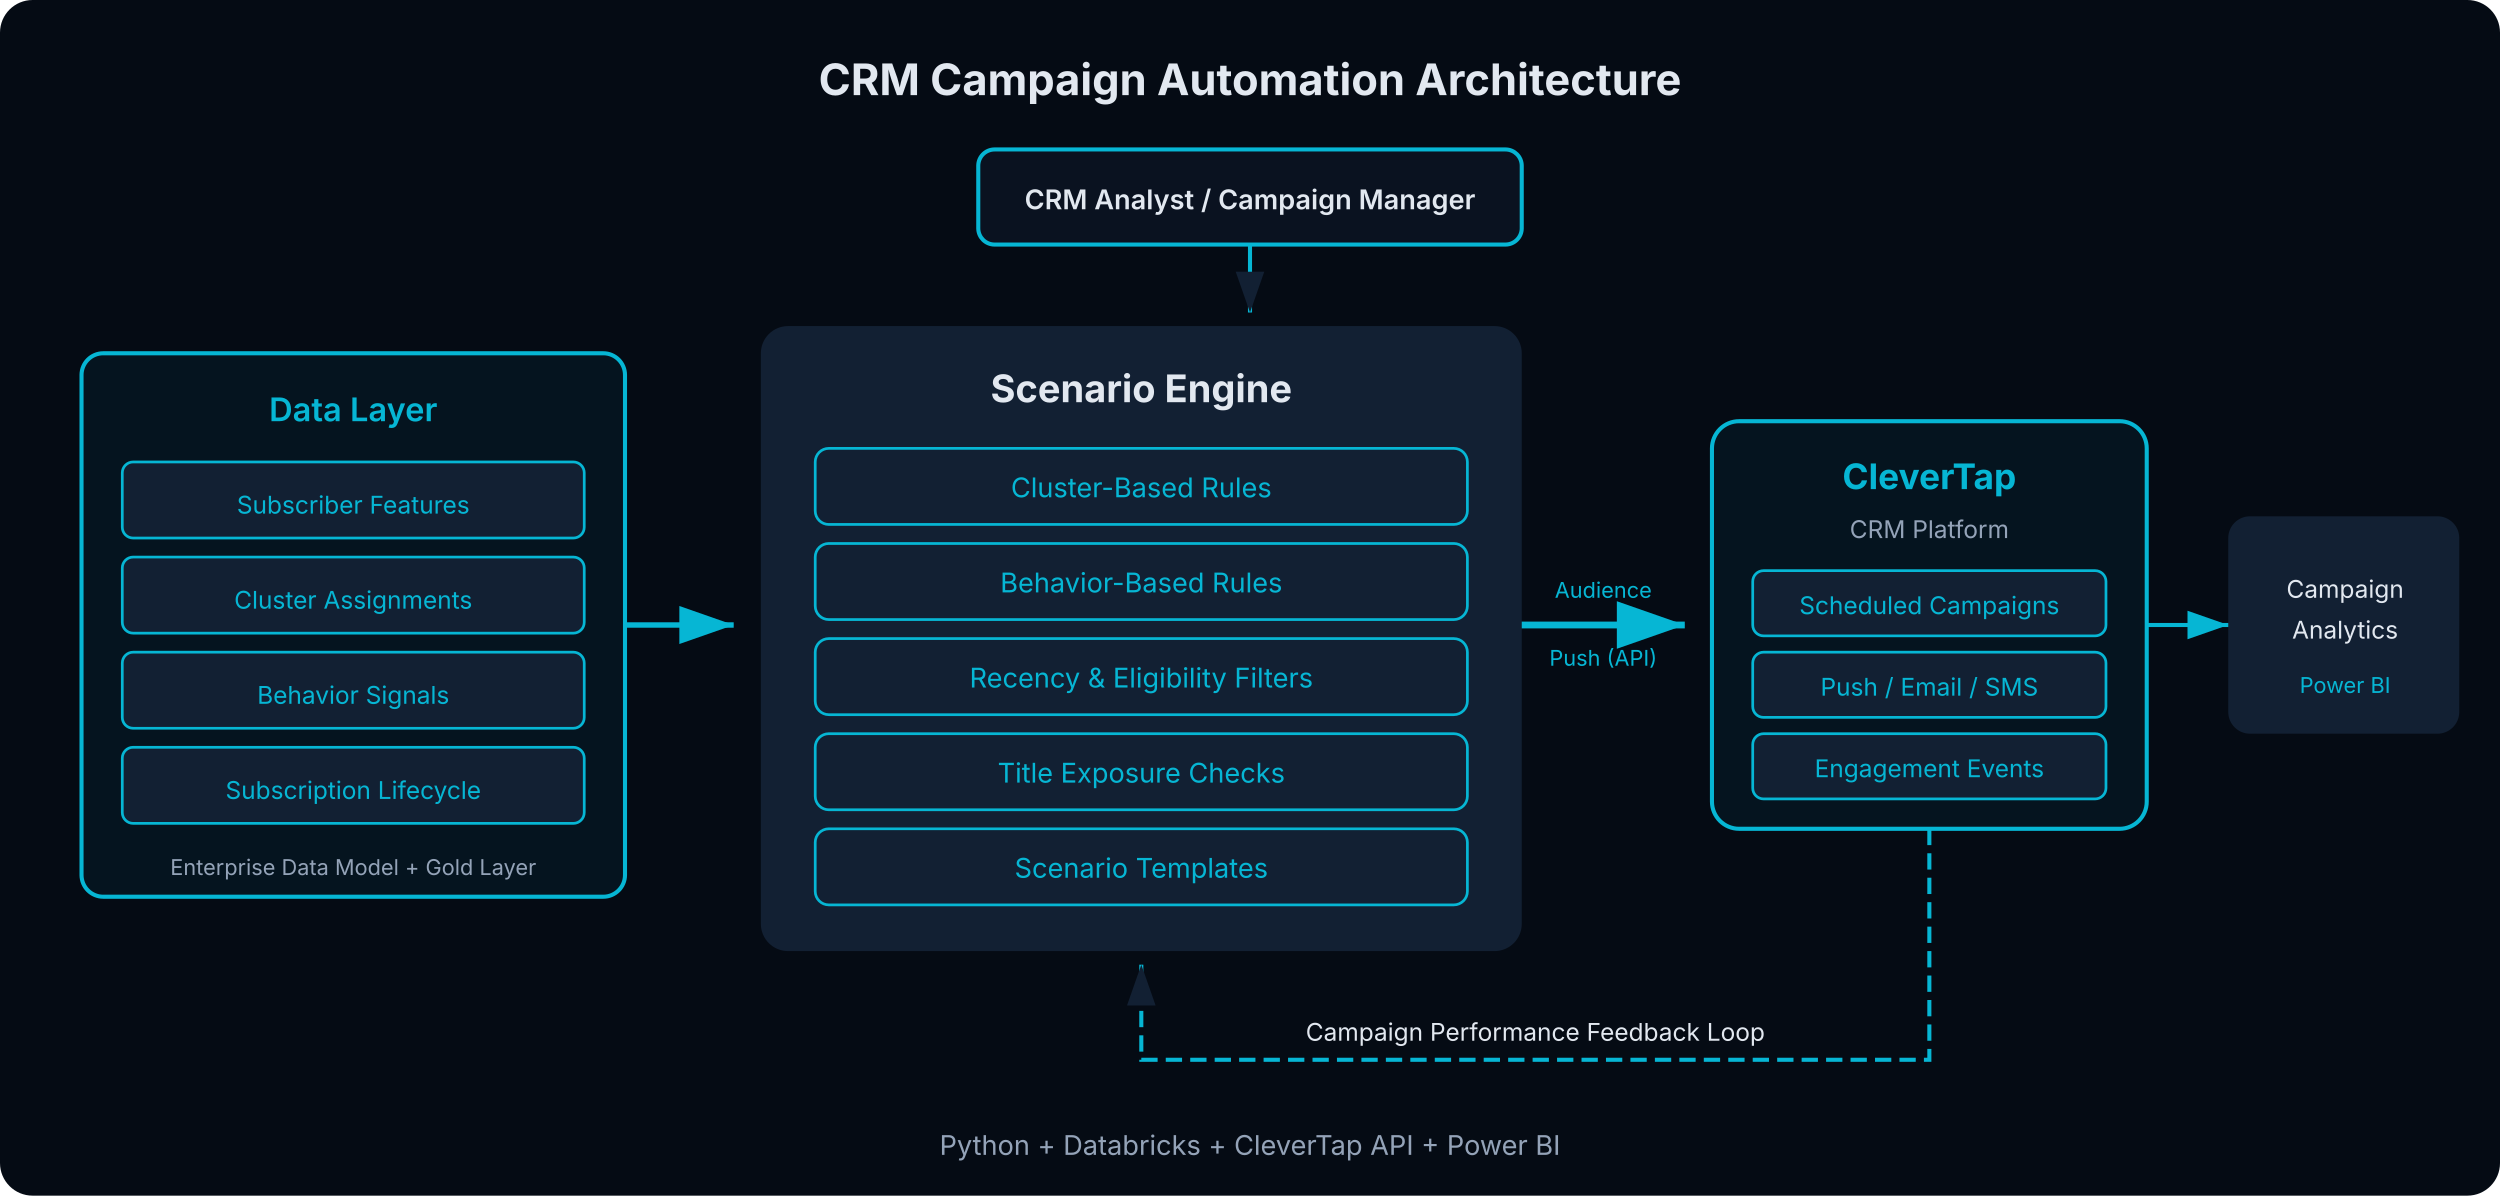
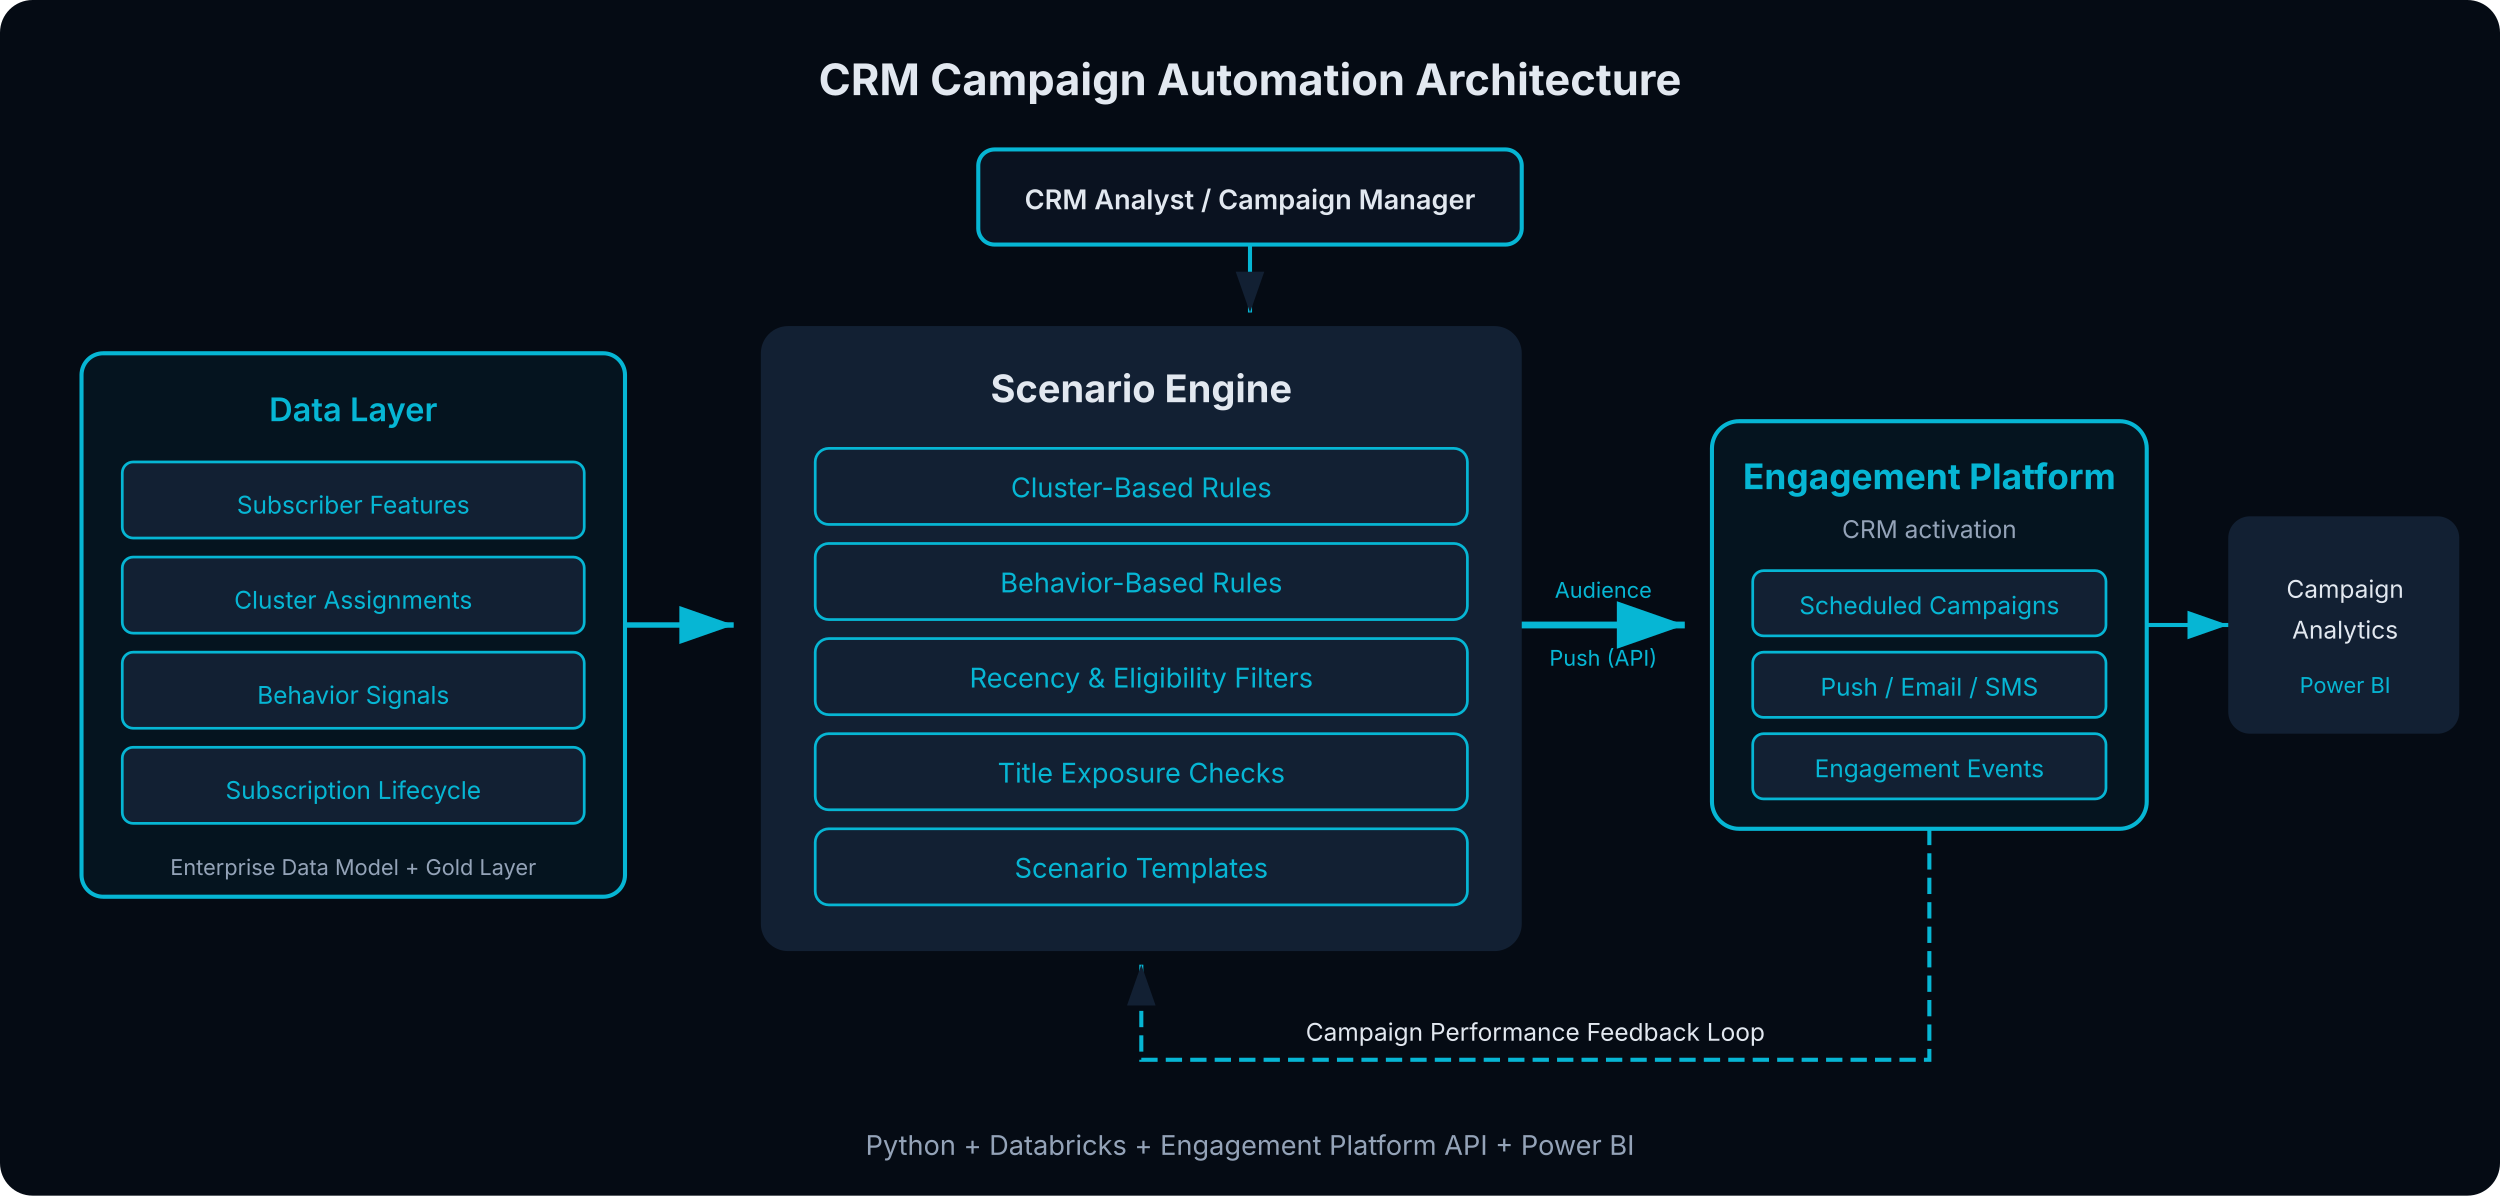
<svg xmlns="http://www.w3.org/2000/svg" viewBox="0 0 920 440" font-family="Inter, system-ui, sans-serif">
  <defs>
    <marker id="a1" markerWidth="10" markerHeight="7" refX="10" refY="3.5" orient="auto">
      <polygon points="0 0, 10 3.5, 0 7" fill="#06B6D4" />
    </marker>
    <marker id="a2" markerWidth="10" markerHeight="7" refX="10" refY="3.5" orient="auto">
      <polygon points="0 0, 10 3.5, 0 7" fill="#122033" />
    </marker>
  </defs>
  <rect width="920" height="440" rx="12" fill="#050B14" />
  <text x="460" y="35" text-anchor="middle" font-size="16" font-weight="700" fill="#E2E8F0">CRM Campaign Automation Architecture</text>
  <rect x="360" y="55" width="200" height="35" rx="6" stroke-width="1.5" fill="#0A1220" stroke="#06B6D4" />
  <text x="460" y="77" text-anchor="middle" font-size="10" font-weight="600" fill="#E2E8F0">CRM Analyst / Campaign Manager</text>
  <line x1="460" y1="90" x2="460" y2="115" stroke-width="1.5" marker-end="url(#a2)" stroke="#06B6D4" />
  <rect x="30" y="130" width="200" height="200" rx="8" fill="rgba(6,182,212,0.06)" stroke="#06B6D4" stroke-width="1.5" />
  <text x="130" y="155" text-anchor="middle" font-size="12" font-weight="600" fill="#06B6D4">Data Layer</text>
  <rect x="45" y="170" width="170" height="28" rx="4" stroke-width="1" fill="#122033" stroke="#06B6D4" />
  <text x="130" y="189" text-anchor="middle" font-size="9" fill="#06B6D4">Subscriber Features</text>
  <rect x="45" y="205" width="170" height="28" rx="4" stroke-width="1" fill="#122033" stroke="#06B6D4" />
  <text x="130" y="224" text-anchor="middle" font-size="9" fill="#06B6D4">Cluster Assignments</text>
  <rect x="45" y="240" width="170" height="28" rx="4" stroke-width="1" fill="#122033" stroke="#06B6D4" />
  <text x="130" y="259" text-anchor="middle" font-size="9" fill="#06B6D4">Behavior Signals</text>
  <rect x="45" y="275" width="170" height="28" rx="4" stroke-width="1" fill="#122033" stroke="#06B6D4" />
  <text x="130" y="294" text-anchor="middle" font-size="9" fill="#06B6D4">Subscription Lifecycle</text>
  <rect x="45" y="310" width="170" height="14" rx="3" fill="none" />
  <text x="130" y="322" text-anchor="middle" font-size="8" fill="#94A3B8">Enterprise Data Model + Gold Layer</text>
  <line x1="230" y1="230" x2="270" y2="230" stroke-width="2" marker-end="url(#a1)" stroke="#06B6D4" />
  <rect x="280" y="120" width="280" height="230" rx="10" fill="#122033" />
  <text x="420" y="148" text-anchor="middle" font-size="14" font-weight="700" fill="#E2E8F0">Scenario Engine</text>
  <rect x="300" y="165" width="240" height="28" rx="5" stroke-width="1" fill="#122033" stroke="#06B6D4" />
  <text x="420" y="183" text-anchor="middle" font-size="10" fill="#06B6D4">Cluster-Based Rules</text>
  <rect x="300" y="200" width="240" height="28" rx="5" stroke-width="1" fill="#122033" stroke="#06B6D4" />
  <text x="420" y="218" text-anchor="middle" font-size="10" fill="#06B6D4">Behavior-Based Rules</text>
  <rect x="300" y="235" width="240" height="28" rx="5" stroke-width="1" fill="#122033" stroke="#06B6D4" />
  <text x="420" y="253" text-anchor="middle" font-size="10" fill="#06B6D4">Recency &amp; Eligibility Filters</text>
  <rect x="300" y="270" width="240" height="28" rx="5" stroke-width="1" fill="#122033" stroke="#06B6D4" />
  <text x="420" y="288" text-anchor="middle" font-size="10" fill="#06B6D4">Title Exposure Checks</text>
  <rect x="300" y="305" width="240" height="28" rx="5" stroke-width="1" fill="#122033" stroke="#06B6D4" />
  <text x="420" y="323" text-anchor="middle" font-size="10" fill="#06B6D4">Scenario Templates</text>
  <line x1="560" y1="230" x2="620" y2="230" stroke-width="2.5" marker-end="url(#a1)" stroke="#06B6D4" />
  <text x="590" y="220" text-anchor="middle" font-size="8" fill="#06B6D4">Audience</text>
  <text x="590" y="245" text-anchor="middle" font-size="8" fill="#06B6D4">Push (API)</text>
  <rect x="630" y="155" width="160" height="150" rx="10" fill="rgba(6,182,212,0.06)" stroke="#06B6D4" stroke-width="1.5" />
-   <text x="710" y="180" text-anchor="middle" font-size="13" font-weight="700" fill="#06B6D4">CleverTap</text>
-   <text x="710" y="198" text-anchor="middle" font-size="9" fill="#94A3B8">CRM Platform</text>
+   <text x="710" y="180" text-anchor="middle" font-size="13" font-weight="700" fill="#06B6D4">Engagement Platform</text>
+   <text x="710" y="198" text-anchor="middle" font-size="9" fill="#94A3B8">CRM activation</text>
  <rect x="645" y="210" width="130" height="24" rx="4" stroke-width="1" fill="#122033" stroke="#06B6D4" />
  <text x="710" y="226" text-anchor="middle" font-size="9" fill="#06B6D4">Scheduled Campaigns</text>
  <rect x="645" y="240" width="130" height="24" rx="4" stroke-width="1" fill="#122033" stroke="#06B6D4" />
  <text x="710" y="256" text-anchor="middle" font-size="9" fill="#06B6D4">Push / Email / SMS</text>
  <rect x="645" y="270" width="130" height="24" rx="4" stroke-width="1" fill="#122033" stroke="#06B6D4" />
  <text x="710" y="286" text-anchor="middle" font-size="9" fill="#06B6D4">Engagement Events</text>
  <path d="M 710 305 L 710 390 L 420 390 L 420 355" stroke-width="1.5" fill="none" stroke-dasharray="6,3" marker-end="url(#a2)" stroke="#06B6D4" />
  <text x="565" y="383" text-anchor="middle" font-size="9" fill="#E2E8F0">Campaign Performance Feedback Loop</text>
  <rect x="820" y="190" width="85" height="80" rx="8" fill="#122033" />
  <text x="863" y="220" text-anchor="middle" font-size="9" fill="#E2E8F0">Campaign</text>
  <text x="863" y="235" text-anchor="middle" font-size="9" fill="#E2E8F0">Analytics</text>
  <text x="863" y="255" text-anchor="middle" font-size="8" fill="#06B6D4">Power BI</text>
  <line x1="790" y1="230" x2="820" y2="230" stroke-width="1.5" marker-end="url(#a1)" stroke="#06B6D4" />
-   <text x="460" y="425" text-anchor="middle" font-size="10" fill="#94A3B8">Python + Databricks + CleverTap API + Power BI</text>
+   <text x="460" y="425" text-anchor="middle" font-size="10" fill="#94A3B8">Python + Databricks + Engagement Platform API + Power BI</text>
</svg>
